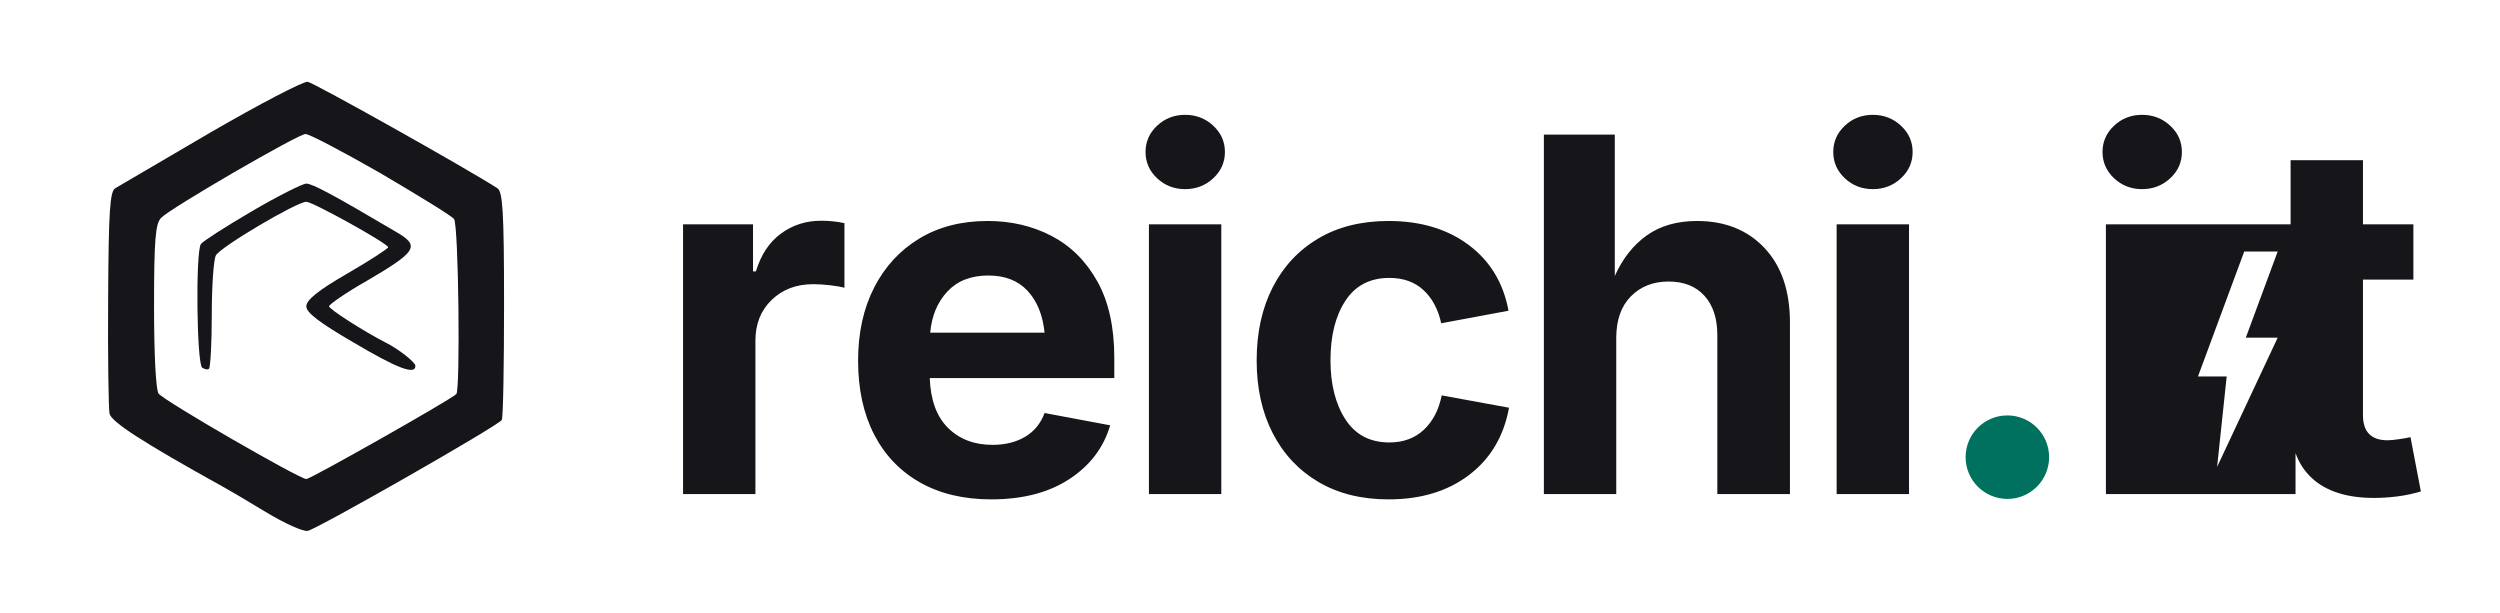
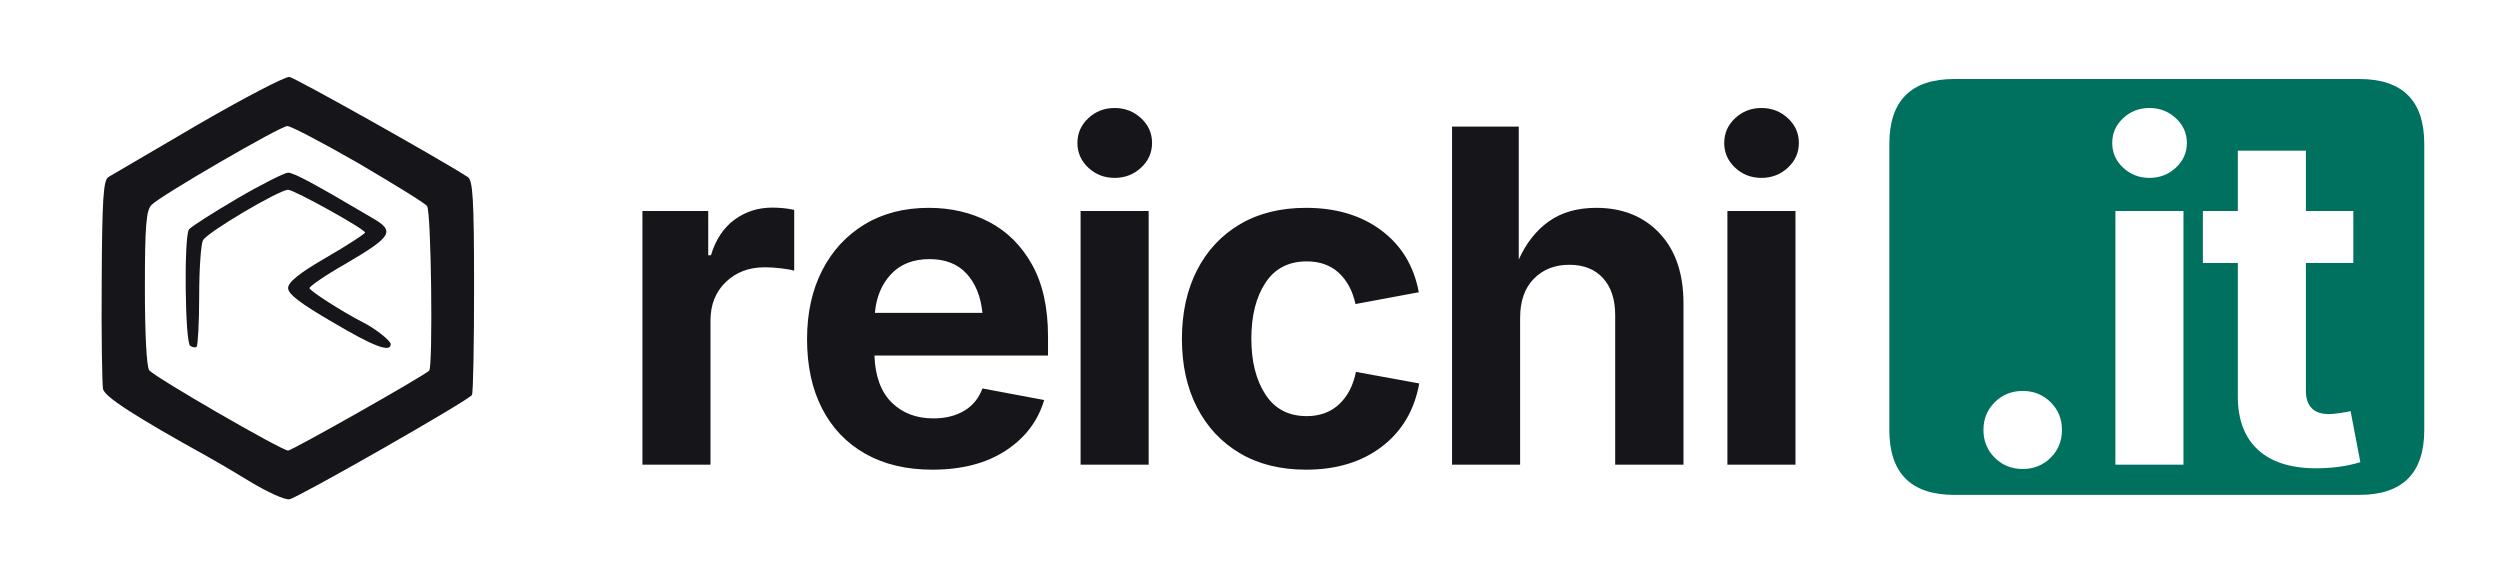
- <svg xmlns="http://www.w3.org/2000/svg" viewBox="0 0 506 124" width="506" height="124" role="img" aria-label="reichi.it">
+ <svg xmlns="http://www.w3.org/2000/svg" viewBox="0 0 538 124" width="538" height="124" role="img" aria-label="reichi.it">
  <g transform="translate(16.00 108.00) scale(0.092 -0.092)" fill="#15151a">
    <path d="M290 883 c-107 -63 -202 -118 -210 -123 -12 -7 -15 -47 -16 -242 -1 -128 1 -242 3 -254 4 -18 71 -62 248 -160 11 -6 54 -31 95 -56 41 -25 83 -44 93 -42 19 3 419 231 427 244 3 5 5 119 5 255 0 206 -3 248 -15 255 -70 45 -402 231 -417 234 -10 1 -106 -49 -213 -111z m373 -90 c83 -49 157 -94 162 -101 10 -13 14 -376 5 -385 -13 -13 -321 -187 -330 -187 -15 0 -313 172 -325 188 -6 8 -10 85 -10 192 0 147 3 183 16 195 20 21 301 184 317 184 7 1 81 -38 165 -86z" />
    <path d="M380 709 c-58 -34 -108 -66 -112 -72 -12 -19 -9 -265 3 -272 6 -4 13 -5 15 -2 3 3 6 56 6 119 0 62 4 121 9 130 9 18 178 118 199 118 14 0 180 -92 180 -100 0 -3 -40 -29 -90 -58 -64 -37 -90 -58 -90 -72 0 -14 29 -36 103 -79 96 -57 137 -73 137 -52 0 8 -37 37 -65 51 -49 25 -125 74 -125 80 0 4 37 30 83 56 111 65 118 77 64 108 -137 81 -184 106 -197 106 -8 0 -62 -27 -120 -61z" />
  </g>
  <path fill="#15151a" d="M138.25 100.0V45.41H152.41V54.932H152.996Q154.51 49.902 158.05 47.29Q161.59 44.678 166.18 44.678Q168.67 44.678 170.916 45.166V58.252Q169.939 57.959 168.06 57.739Q166.18 57.52 164.568 57.52Q159.49 57.52 156.194 60.693Q152.898 63.867 152.898 68.945V100.0ZM200.631 101.074Q192.281 101.074 186.227 97.656Q180.172 94.238 176.925 87.939Q173.678 81.641 173.678 72.998Q173.678 64.551 176.925 58.203Q180.172 51.855 186.056 48.291Q191.939 44.727 199.898 44.727Q207.027 44.727 212.838 47.754Q218.648 50.781 222.091 56.934Q225.533 63.086 225.533 72.412V76.514H188.18Q188.424 83.203 191.891 86.621Q195.357 90.039 200.875 90.039Q204.732 90.039 207.491 88.403Q210.25 86.768 211.422 83.594L224.703 86.084Q222.701 92.871 216.427 96.973Q210.152 101.074 200.631 101.074ZM188.277 67.334H211.422Q210.885 62.012 208.004 58.887Q205.123 55.762 200.045 55.762Q194.771 55.762 191.744 59.009Q188.717 62.256 188.277 67.334ZM232.543 100.0V45.41H247.191V100.0ZM239.867 38.281Q236.547 38.281 234.203 36.084Q231.859 33.887 231.859 30.762Q231.859 27.637 234.203 25.439Q236.547 23.242 239.867 23.242Q243.188 23.242 245.556 25.439Q247.924 27.637 247.924 30.762Q247.924 33.887 245.556 36.084Q243.188 38.281 239.867 38.281ZM281.057 101.074Q272.805 101.074 266.823 97.534Q260.842 93.994 257.595 87.671Q254.348 81.348 254.348 72.949Q254.348 64.502 257.595 58.154Q260.842 51.807 266.823 48.267Q272.805 44.727 281.057 44.727Q290.773 44.727 297.268 49.585Q303.762 54.443 305.324 62.891L291.701 65.43Q290.773 61.182 288.112 58.716Q285.451 56.25 281.203 56.25Q275.344 56.25 272.316 60.864Q269.289 65.479 269.289 72.9Q269.289 80.225 272.316 84.888Q275.344 89.551 281.203 89.551Q285.451 89.551 288.186 86.987Q290.92 84.424 291.799 80.029L305.422 82.52Q303.859 91.162 297.365 96.118Q290.871 101.074 281.057 101.074ZM327.129 68.408V100.0H312.48V27.246H326.836V55.859Q329.229 50.537 333.33 47.632Q337.432 44.727 343.486 44.727Q351.982 44.727 357.134 50.195Q362.285 55.664 362.285 65.283V100.0H347.588V67.822Q347.588 62.744 344.976 59.863Q342.363 56.982 337.725 56.982Q333.037 56.982 330.083 59.985Q327.129 62.988 327.129 68.408ZM371.736 100.0V45.41H386.385V100.0ZM379.061 38.281Q375.74 38.281 373.396 36.084Q371.053 33.887 371.053 30.762Q371.053 27.637 373.396 25.439Q375.74 23.242 379.061 23.242Q382.381 23.242 384.749 25.439Q387.117 27.637 387.117 30.762Q387.117 33.887 384.749 36.084Q382.381 38.281 379.061 38.281Z" />
-   <circle cx="406.29" cy="92.53" r="8.45" fill="#00705f" />
-   <path fill="#15151a" d="M426.234 100.0V45.41H463.615V32.422H478.264V45.41H488.469V56.592H478.264V84.033Q478.264 89.111 483.244 89.111Q484.074 89.111 485.563 88.892Q487.053 88.672 487.883 88.477L489.982 99.463Q487.541 100.195 485.124 100.488Q482.707 100.781 480.51 100.781Q472.307 100.781 467.961 96.802Q465.7 94.731 464.615 91.702V100.0ZM454.228 50.91 444.874 76.192H450.68L448.744 94.5L461.002 68.346H454.551L461.002 50.91ZM433.559 38.281Q430.238 38.281 427.895 36.084Q425.551 33.887 425.551 30.762Q425.551 27.637 427.895 25.439Q430.238 23.242 433.559 23.242Q436.879 23.242 439.247 25.439Q441.615 27.637 441.615 30.762Q441.615 33.887 439.247 36.084Q436.879 38.281 433.559 38.281Z" />
+   <path fill="#00705f" d="M420.586 17.0H507.705Q521.705 17.0 521.705 31.0V92.5Q521.705 106.5 507.705 106.5H420.586Q406.586 106.5 406.586 92.5V31.0Q406.586 17.0 420.586 17.0ZM506.434 45.41H496.229V32.422H481.58V45.41H474.061V56.592H481.58V85.303Q481.58 92.822 485.926 96.802Q490.271 100.781 498.475 100.781Q500.672 100.781 503.089 100.488Q505.506 100.195 507.947 99.463L505.848 88.477Q505.018 88.672 503.528 88.892Q502.039 89.111 501.209 89.111Q496.229 89.111 496.229 84.033V56.592H506.434ZM455.234 100.0H469.883V45.41H455.234ZM435.285 100.928Q438.85 100.928 441.291 98.511Q443.732 96.094 443.732 92.529Q443.732 88.965 441.291 86.548Q438.85 84.131 435.285 84.131Q431.721 84.131 429.279 86.548Q426.838 88.965 426.838 92.529Q426.838 96.094 429.279 98.511Q431.721 100.928 435.285 100.928ZM462.559 38.281Q465.879 38.281 468.247 36.084Q470.615 33.887 470.615 30.762Q470.615 27.637 468.247 25.439Q465.879 23.242 462.559 23.242Q459.238 23.242 456.895 25.439Q454.551 27.637 454.551 30.762Q454.551 33.887 456.895 36.084Q459.238 38.281 462.559 38.281Z" />
</svg>
